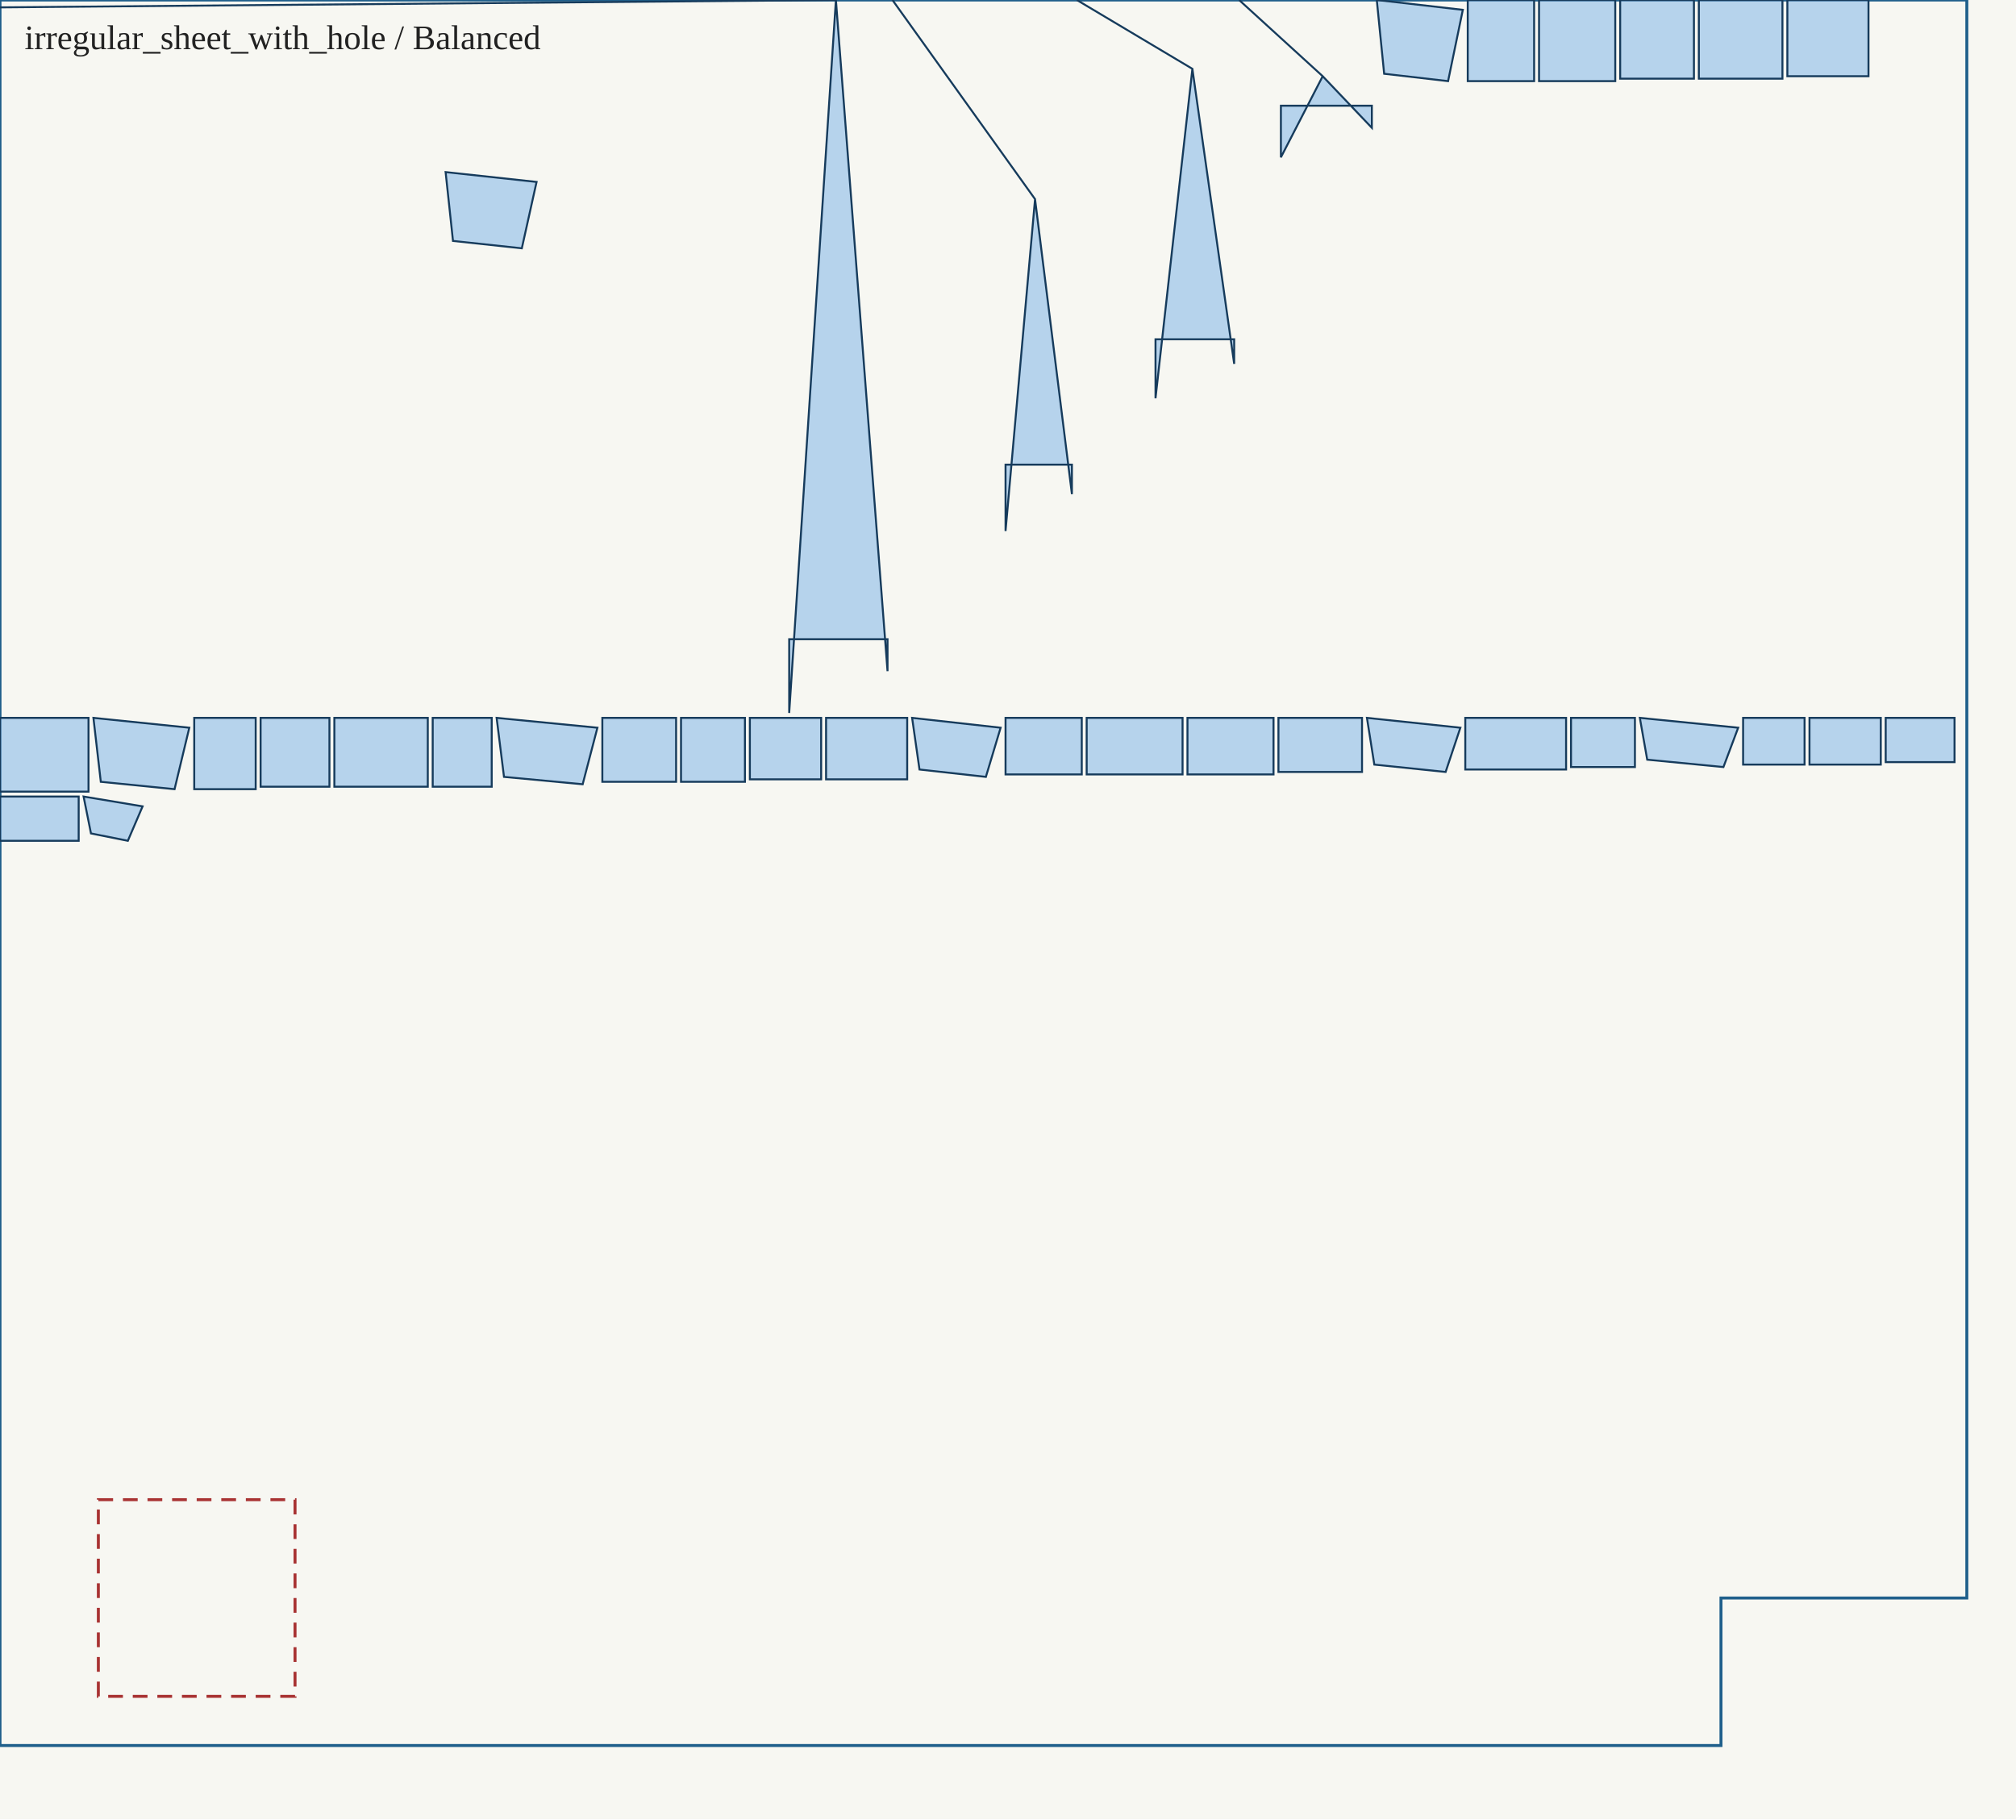
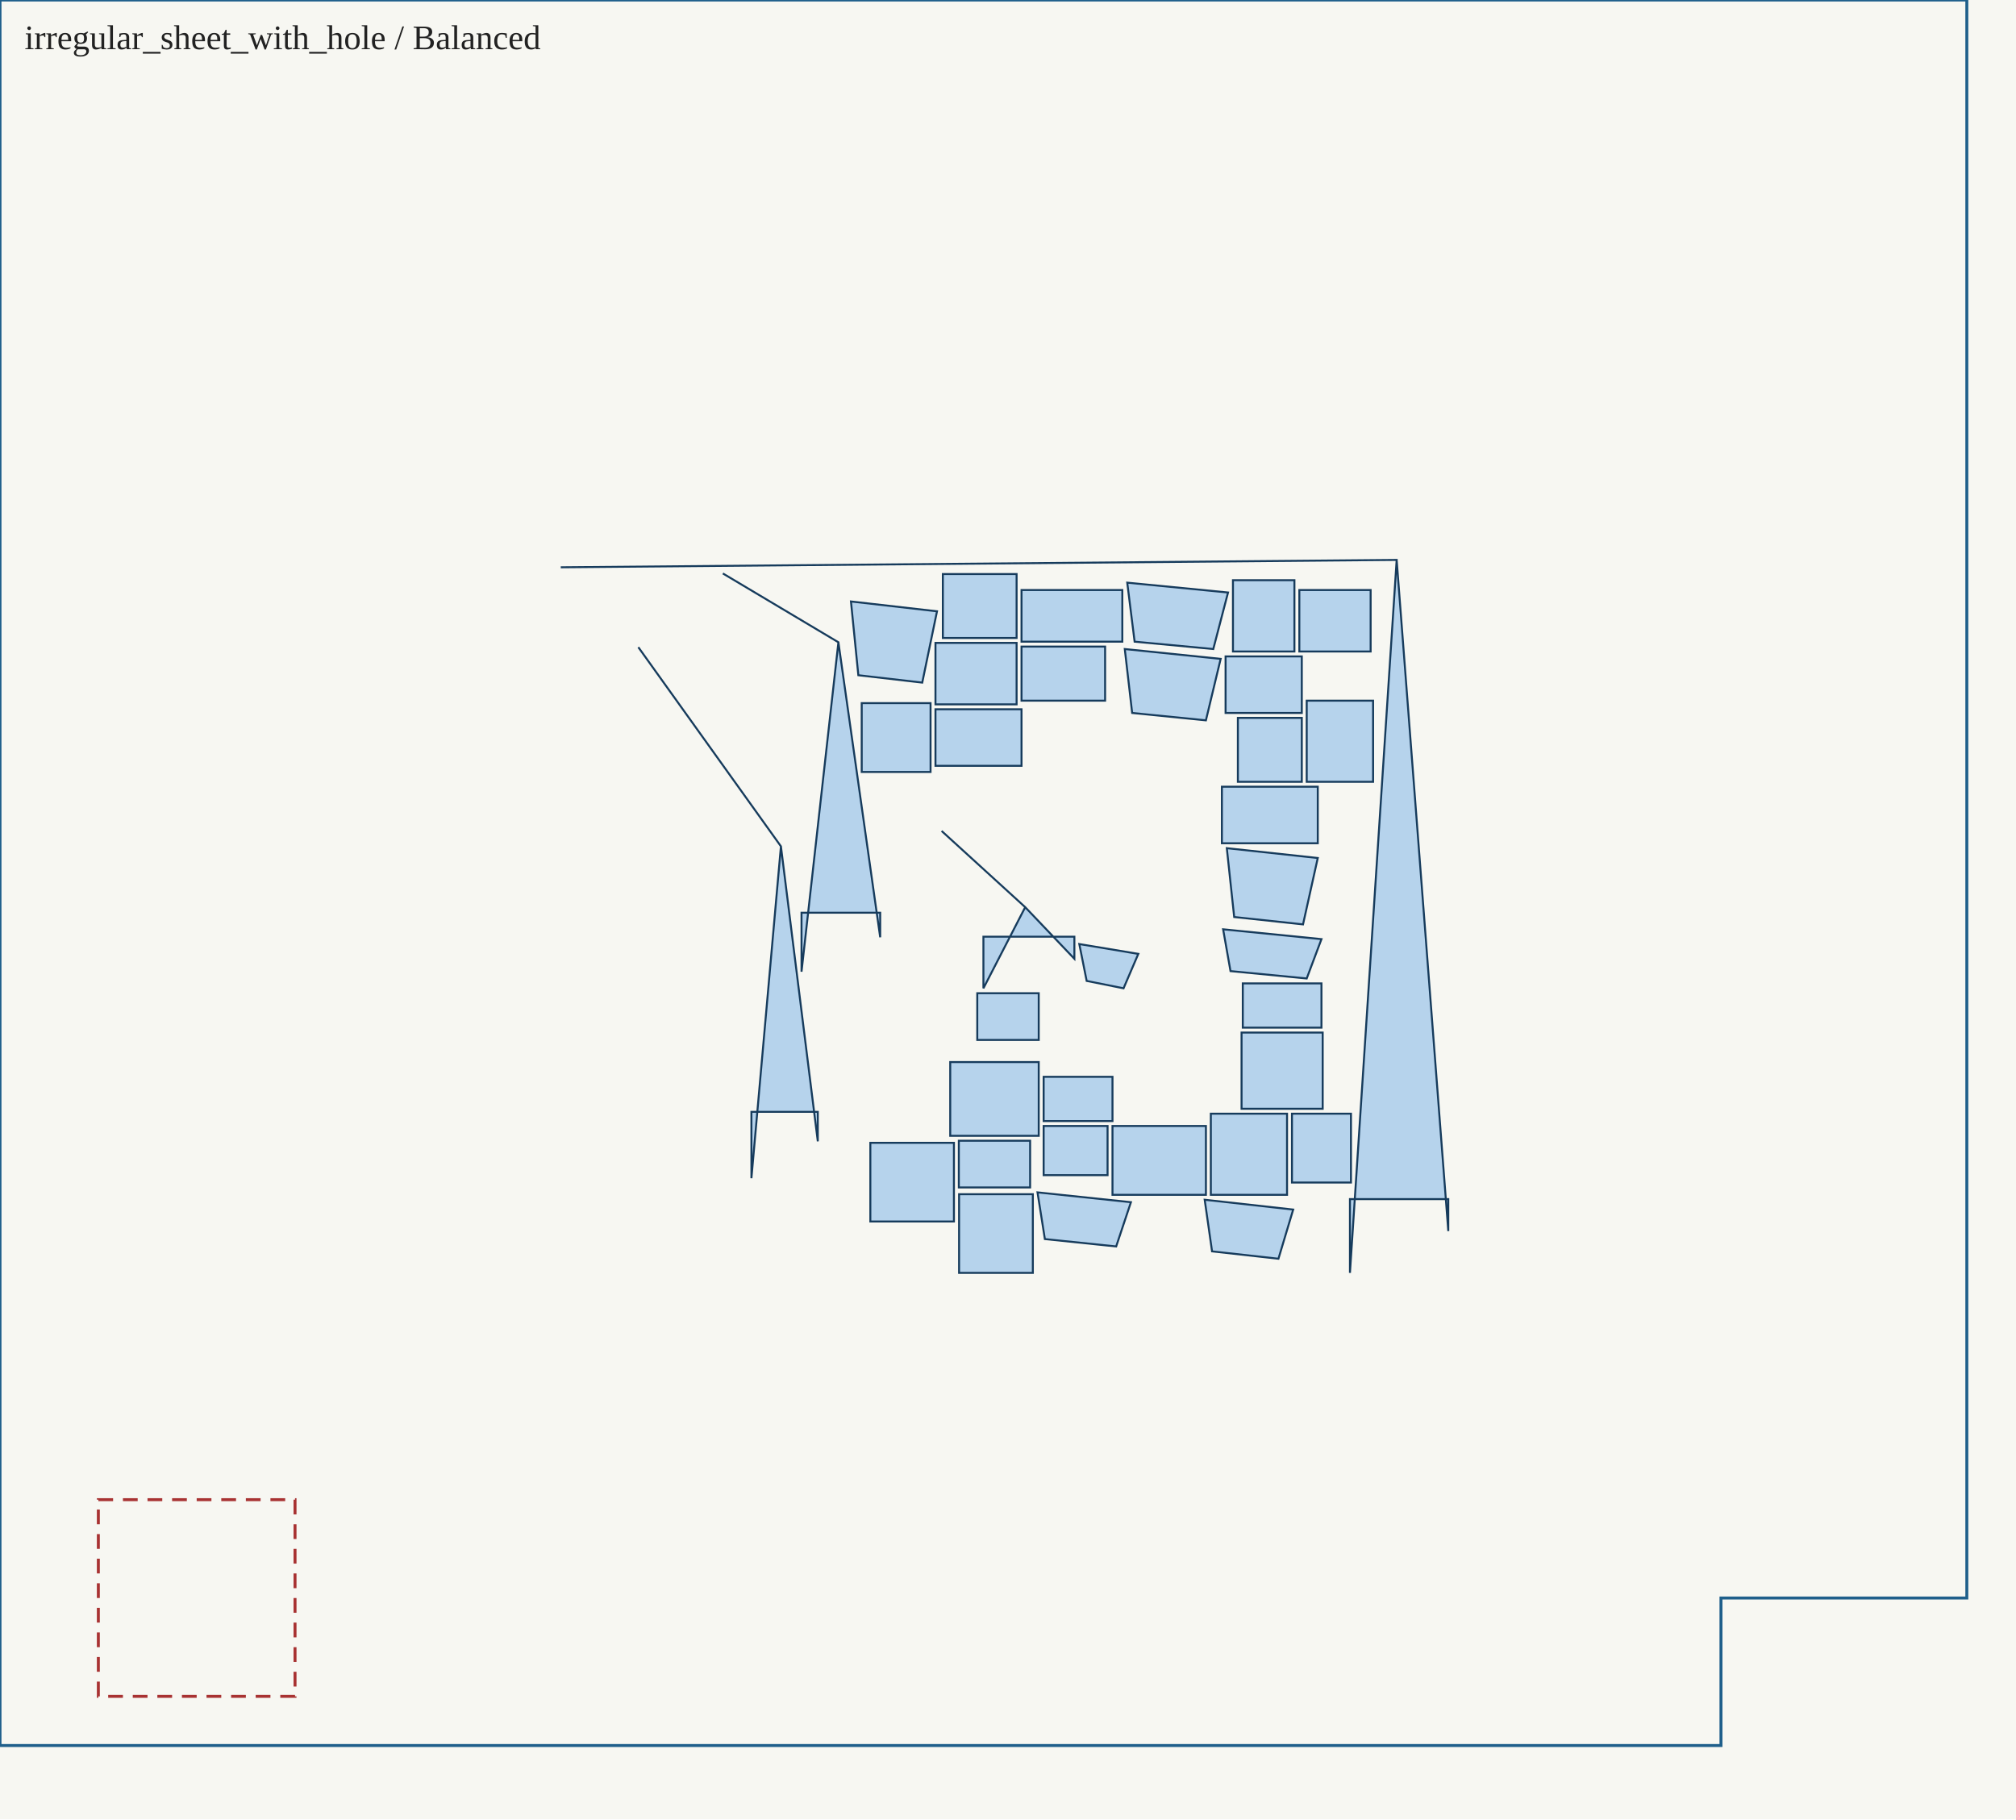
<svg xmlns="http://www.w3.org/2000/svg" width="820.000" height="740.000" viewBox="0 0 820.000 740.000">
  <rect x="0" y="0" width="820.000" height="740.000" fill="#f7f7f2" />
  <g fill="none" stroke="#2a2a2a" stroke-width="1.2">
    <path d="M 0.000 0.000 L 800.000 0.000 L 800.000 650.000 L 700.000 650.000 L 700.000 710.000 L 0.000 710.000 L 0.000 0.000 Z" stroke="#1f5f8b" />
    <path d="M 40.000 610.000 L 120.000 610.000 L 120.000 690.000 L 40.000 690.000 L 40.000 610.000 Z" stroke="#a83232" stroke-dasharray="6 4" />
  </g>
  <g fill="#86b8e7" fill-opacity="0.58" stroke="#163b5c" stroke-width="0.8">
    <g id="part-0">
-       <path d="M 34.000 324.000 L 58.000 328.000 L 52.000 342.000 L 37.000 339.000 L 34.000 324.000 Z" />
+       <path d="M 439.000 384.000 L 463.000 388.000 L 457.000 402.000 L 442.000 399.000 L 439.000 384.000 Z" />
    </g>
    <g id="part-1">
-       <path d="M 409.000 292.000 L 440.000 292.000 L 440.000 315.000 L 409.000 315.000 L 409.000 292.000 Z" />
+       <path d="M 498.500 267.000 L 529.500 267.000 L 529.500 290.000 L 498.500 290.000 L 498.500 267.000 Z" />
    </g>
    <g id="part-2">
-       <path d="M 136.000 292.000 L 174.000 292.000 L 174.000 320.000 L 136.000 320.000 L 136.000 292.000 Z" />
+       <path d="M 452.500 458.000 L 490.500 458.000 L 490.500 486.000 L 452.500 486.000 L 452.500 458.000 Z" />
    </g>
    <g id="part-3">
-       <path d="M 597.000 0.000 L 624.000 0.000 L 624.000 33.000 L 597.000 33.000 L 597.000 0.000 Z" />
+       <path d="M 531.500 285.000 L 558.500 285.000 L 558.500 318.000 L 531.500 318.000 L 531.500 285.000 Z" />
    </g>
    <g id="part-4">
-       <path d="M 520.000 292.000 L 554.000 292.000 L 554.000 314.000 L 520.000 314.000 L 520.000 292.000 Z" />
+       <path d="M 415.500 263.000 L 449.500 263.000 L 449.500 285.000 L 415.500 285.000 L 415.500 263.000 Z" />
    </g>
    <g id="part-5">
-       <path d="M 202.000 292.000 L 243.000 296.000 L 237.000 319.000 L 205.000 316.000 L 202.000 292.000 Z" />
+       <path d="M 458.500 237.000 L 499.500 241.000 L 493.500 264.000 L 461.500 261.000 L 458.500 237.000 Z" />
    </g>
    <g id="part-6">
-       <path d="M 659.000 0.000 L 689.000 0.000 L 689.000 32.000 L 659.000 32.000 L 659.000 0.000 Z" />
+       <path d="M 390.104 485.750 L 420.104 485.750 L 420.104 517.750 L 390.104 517.750 L 390.104 485.750 Z" />
    </g>
    <g id="part-7">
-       <path d="M 521.000 43.000 L 558.000 43.000 L 558.000 52.000 L 538.000 31.000 L 504.000 0.000 L 538.000 31.000 L 521.000 64.000 L 521.000 43.000 Z" />
+       <path d="M 400.000 381.000 L 437.000 381.000 L 437.000 390.000 L 417.000 369.000 L 383.000 338.000 L 417.000 369.000 L 400.000 402.000 L 400.000 381.000 Z" />
    </g>
    <g id="part-8">
-       <path d="M 277.000 292.000 L 303.000 292.000 L 303.000 318.000 L 277.000 318.000 L 277.000 292.000 Z" />
+       <path d="M 503.500 292.000 L 529.500 292.000 L 529.500 318.000 L 503.500 318.000 L 503.500 292.000 Z" />
    </g>
    <g id="part-9">
-       <path d="M 727.000 0.000 L 760.000 0.000 L 760.000 31.000 L 727.000 31.000 L 727.000 0.000 Z" />
+       <path d="M 505.000 420.000 L 538.000 420.000 L 538.000 451.000 L 505.000 451.000 L 505.000 420.000 Z" />
    </g>
    <g id="part-10">
-       <path d="M 667.000 292.000 L 707.000 296.000 L 701.000 312.000 L 670.000 309.000 L 667.000 292.000 Z" />
+       <path d="M 497.500 378.000 L 537.500 382.000 L 531.500 398.000 L 500.500 395.000 L 497.500 378.000 Z" />
    </g>
    <g id="part-11">
-       <path d="M 305.000 292.000 L 334.000 292.000 L 334.000 317.000 L 305.000 317.000 L 305.000 292.000 Z" />
+       <path d="M 528.500 240.000 L 557.500 240.000 L 557.500 265.000 L 528.500 265.000 L 528.500 240.000 Z" />
    </g>
    <g id="part-12">
-       <path d="M 0.000 292.000 L 36.000 292.000 L 36.000 322.000 L 0.000 322.000 L 0.000 292.000 Z" />
+       <path d="M 386.500 432.000 L 422.500 432.000 L 422.500 462.000 L 386.500 462.000 L 386.500 432.000 Z" />
    </g>
    <g id="part-13">
-       <path d="M 709.000 292.000 L 734.000 292.000 L 734.000 311.000 L 709.000 311.000 L 709.000 292.000 Z" />
+       <path d="M 397.500 404.000 L 422.500 404.000 L 422.500 423.000 L 397.500 423.000 L 397.500 404.000 Z" />
    </g>
    <g id="part-14">
-       <path d="M 470.000 138.000 L 502.000 138.000 L 502.000 148.000 L 485.000 28.000 L 438.000 0.000 L 485.000 28.000 L 470.000 162.000 L 470.000 138.000 Z" />
+       <path d="M 326.017 371.250 L 358.017 371.250 L 358.017 381.250 L 341.017 261.250 L 294.017 233.250 L 341.017 261.250 L 326.017 395.250 L 326.017 371.250 Z" />
    </g>
    <g id="part-15">
-       <path d="M 38.000 292.000 L 77.000 296.000 L 71.000 321.000 L 41.000 318.000 L 38.000 292.000 Z" />
+       <path d="M 457.500 264.000 L 496.500 268.000 L 490.500 293.000 L 460.500 290.000 L 457.500 264.000 Z" />
    </g>
    <g id="part-16">
-       <path d="M 767.000 292.000 L 795.000 292.000 L 795.000 310.000 L 767.000 310.000 L 767.000 292.000 Z" />
+       <path d="M 424.500 438.000 L 452.500 438.000 L 452.500 456.000 L 424.500 456.000 L 424.500 438.000 Z" />
    </g>
    <g id="part-17">
-       <path d="M 483.000 292.000 L 518.000 292.000 L 518.000 315.000 L 483.000 315.000 L 483.000 292.000 Z" />
+       <path d="M 380.500 288.500 L 415.500 288.500 L 415.500 311.500 L 380.500 311.500 L 380.500 288.500 Z" />
    </g>
    <g id="part-18">
-       <path d="M 176.000 292.000 L 200.000 292.000 L 200.000 320.000 L 176.000 320.000 L 176.000 292.000 Z" />
+       <path d="M 525.500 453.000 L 549.500 453.000 L 549.500 481.000 L 525.500 481.000 L 525.500 453.000 Z" />
    </g>
    <g id="part-19">
-       <path d="M 626.000 0.000 L 657.000 0.000 L 657.000 33.000 L 626.000 33.000 L 626.000 0.000 Z" />
+       <path d="M 492.500 453.000 L 523.500 453.000 L 523.500 486.000 L 492.500 486.000 L 492.500 453.000 Z" />
    </g>
    <g id="part-20">
-       <path d="M 556.000 292.000 L 594.000 296.000 L 588.000 314.000 L 559.000 311.000 L 556.000 292.000 Z" />
+       <path d="M 422.000 485.000 L 460.000 489.000 L 454.000 507.000 L 425.000 504.000 L 422.000 485.000 Z" />
    </g>
    <g id="part-21">
-       <path d="M 409.000 189.000 L 436.000 189.000 L 436.000 201.000 L 421.000 81.000 L 363.000 0.000 L 421.000 81.000 L 409.000 216.000 L 409.000 189.000 Z" />
+       <path d="M 305.637 452.250 L 332.637 452.250 L 332.637 464.250 L 317.637 344.250 L 259.637 263.250 L 317.637 344.250 L 305.637 479.250 L 305.637 452.250 Z" />
    </g>
    <g id="part-22">
-       <path d="M 691.000 0.000 L 725.000 0.000 L 725.000 32.000 L 691.000 32.000 L 691.000 0.000 Z" />
+       <path d="M 354.010 464.850 L 388.010 464.850 L 388.010 496.850 L 354.010 496.850 L 354.010 464.850 Z" />
    </g>
    <g id="part-23">
-       <path d="M 596.000 292.000 L 637.000 292.000 L 637.000 313.000 L 596.000 313.000 L 596.000 292.000 Z" />
+       <path d="M 415.500 240.000 L 456.500 240.000 L 456.500 261.000 L 415.500 261.000 L 415.500 240.000 Z" />
    </g>
    <g id="part-24">
-       <path d="M 245.000 292.000 L 275.000 292.000 L 275.000 318.000 L 245.000 318.000 L 245.000 292.000 Z" />
+       <path d="M 383.500 233.500 L 413.500 233.500 L 413.500 259.500 L 383.500 259.500 L 383.500 233.500 Z" />
    </g>
    <g id="part-25">
-       <path d="M 181.250 70.000 L 218.250 74.000 L 212.250 101.000 L 184.250 98.000 L 181.250 70.000 Z" />
+       <path d="M 499.000 345.000 L 536.000 349.000 L 530.000 376.000 L 502.000 373.000 L 499.000 345.000 Z" />
    </g>
    <g id="part-26">
-       <path d="M 639.000 292.000 L 665.000 292.000 L 665.000 312.000 L 639.000 312.000 L 639.000 292.000 Z" />
+       <path d="M 424.500 458.000 L 450.500 458.000 L 450.500 478.000 L 424.500 478.000 L 424.500 458.000 Z" />
    </g>
    <g id="part-27">
-       <path d="M 336.000 292.000 L 369.000 292.000 L 369.000 317.000 L 336.000 317.000 L 336.000 292.000 Z" />
+       <path d="M 380.500 261.500 L 413.500 261.500 L 413.500 286.500 L 380.500 286.500 L 380.500 261.500 Z" />
    </g>
    <g id="part-28">
-       <path d="M 321.000 260.000 L 361.000 260.000 L 361.000 273.000 L 340.000 0.000 L 0.000 3.000 L 340.000 0.000 L 321.000 290.000 L 321.000 260.000 Z" />
+       <path d="M 549.087 487.750 L 589.087 487.750 L 589.087 500.750 L 568.087 227.750 L 228.087 230.750 L 568.087 227.750 L 549.087 517.750 L 549.087 487.750 Z" />
    </g>
    <g id="part-29">
-       <path d="M 736.000 292.000 L 765.000 292.000 L 765.000 311.000 L 736.000 311.000 L 736.000 292.000 Z" />
+       <path d="M 390.000 464.000 L 419.000 464.000 L 419.000 483.000 L 390.000 483.000 L 390.000 464.000 Z" />
    </g>
    <g id="part-30">
-       <path d="M 371.000 292.000 L 407.000 296.000 L 401.000 316.000 L 374.000 313.000 L 371.000 292.000 Z" />
+       <path d="M 490.000 488.000 L 526.000 492.000 L 520.000 512.000 L 493.000 509.000 L 490.000 488.000 Z" />
    </g>
    <g id="part-31">
-       <path d="M 79.000 292.000 L 104.000 292.000 L 104.000 321.000 L 79.000 321.000 L 79.000 292.000 Z" />
+       <path d="M 501.500 236.000 L 526.500 236.000 L 526.500 265.000 L 501.500 265.000 L 501.500 236.000 Z" />
    </g>
    <g id="part-32">
-       <path d="M 0.000 324.000 L 32.000 324.000 L 32.000 342.000 L 0.000 342.000 L 0.000 324.000 Z" />
+       <path d="M 505.500 400.000 L 537.500 400.000 L 537.500 418.000 L 505.500 418.000 L 505.500 400.000 Z" />
    </g>
    <g id="part-33">
-       <path d="M 442.000 292.000 L 481.000 292.000 L 481.000 315.000 L 442.000 315.000 L 442.000 292.000 Z" />
+       <path d="M 497.000 320.000 L 536.000 320.000 L 536.000 343.000 L 497.000 343.000 L 497.000 320.000 Z" />
    </g>
    <g id="part-34">
-       <path d="M 106.000 292.000 L 134.000 292.000 L 134.000 320.000 L 106.000 320.000 L 106.000 292.000 Z" />
+       <path d="M 350.500 286.000 L 378.500 286.000 L 378.500 314.000 L 350.500 314.000 L 350.500 286.000 Z" />
    </g>
    <g id="part-35">
-       <path d="M 560.000 0.000 L 595.000 4.000 L 589.000 33.000 L 563.000 30.000 L 560.000 0.000 Z" />
+       <path d="M 346.126 244.650 L 381.126 248.650 L 375.126 277.650 L 349.126 274.650 L 346.126 244.650 Z" />
    </g>
  </g>
  <text x="10" y="20" font-size="14" fill="#222">irregular_sheet_with_hole / Balanced</text>
</svg>
